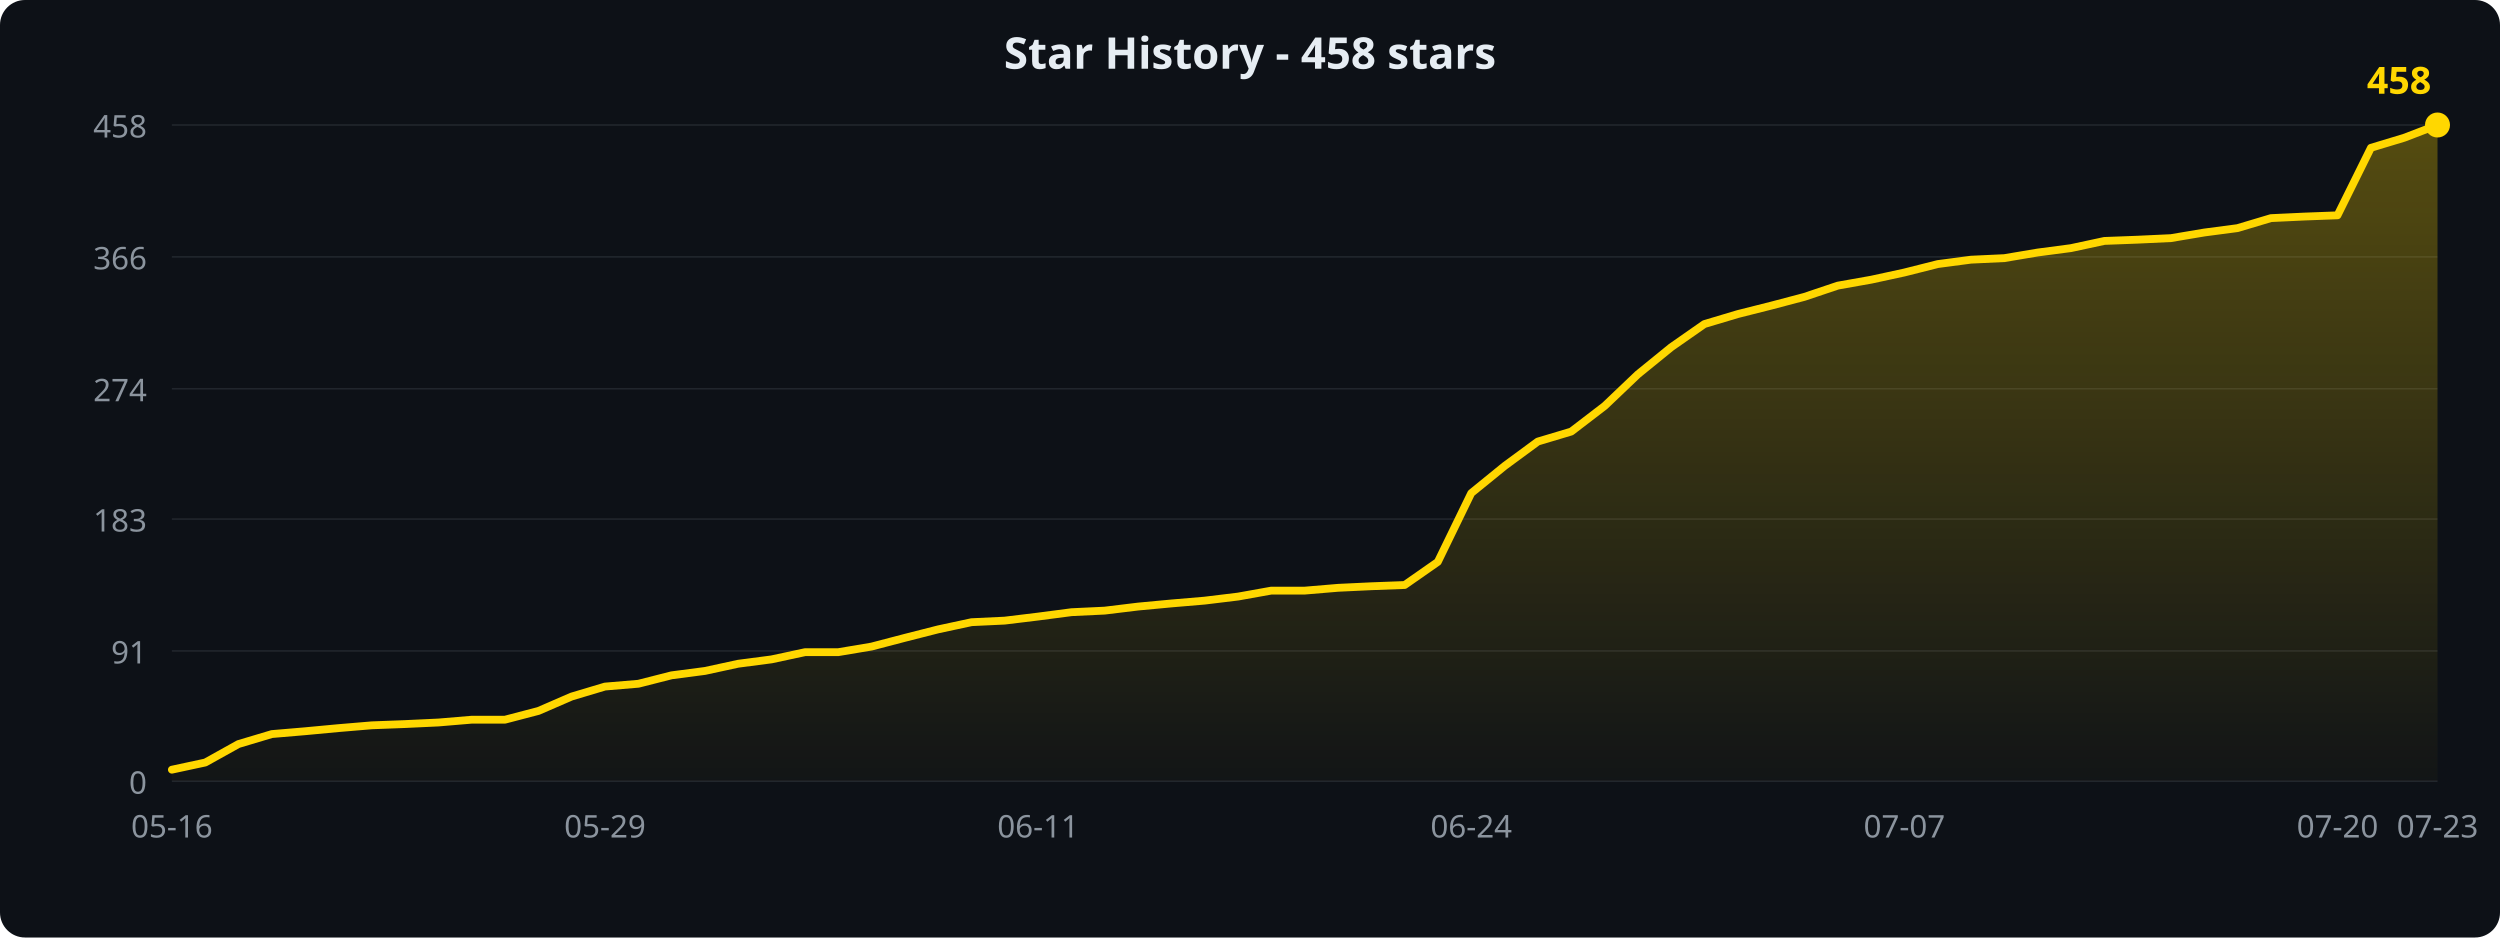
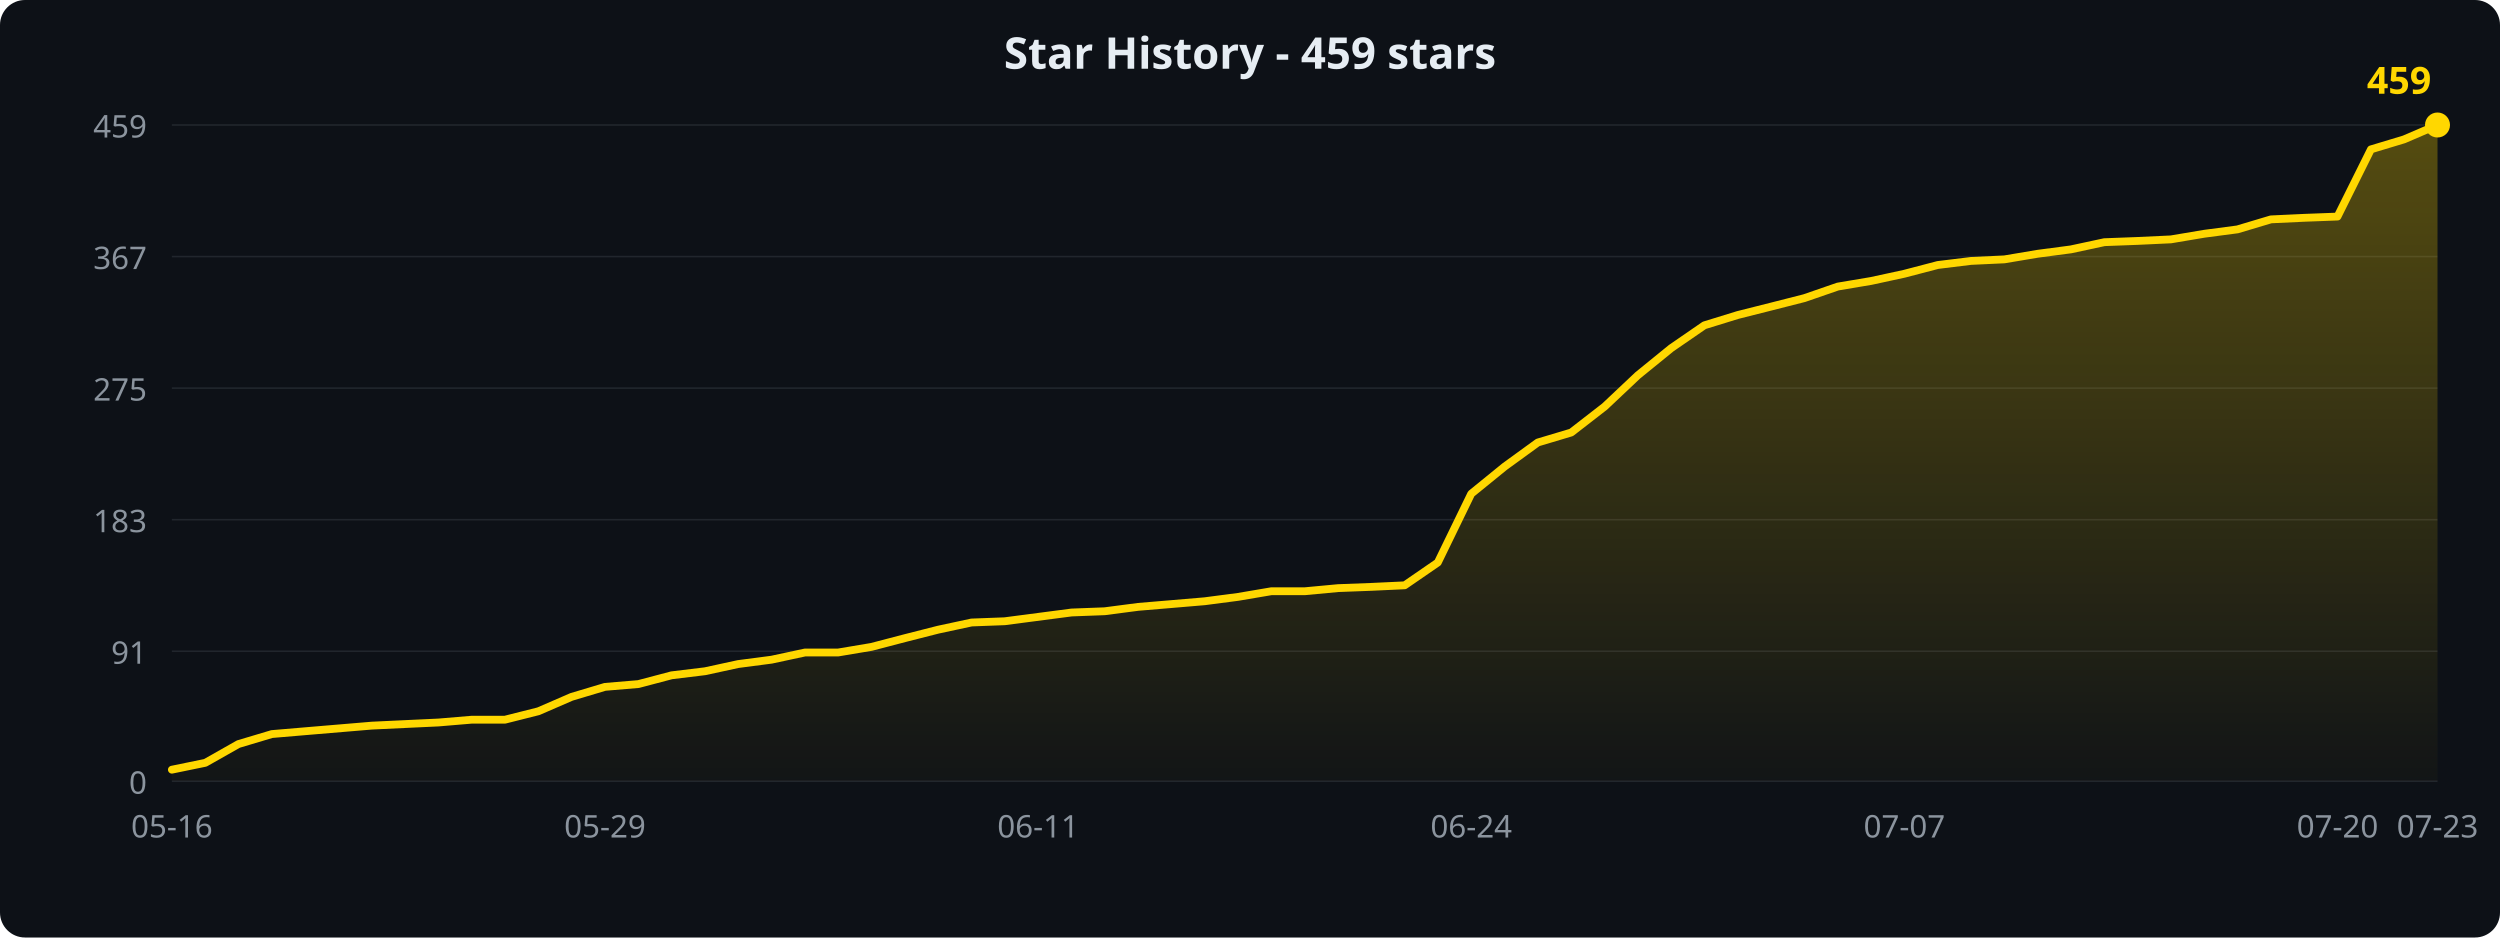
<svg xmlns="http://www.w3.org/2000/svg" viewBox="0 0 800 300" width="800" height="300">
  <defs>
    <linearGradient id="fill" x1="0" y1="0" x2="0" y2="1">
      <stop offset="0%" stop-color="#FFD700" stop-opacity="0.3" />
      <stop offset="100%" stop-color="#FFD700" stop-opacity="0.02" />
    </linearGradient>
  </defs>
  <rect width="800" height="300" rx="8" fill="#0d1117" />
  <text x="400.0" y="22" text-anchor="middle" fill="#e6edf3" font-family="system-ui,sans-serif" font-size="14" font-weight="600">
-     Star History - 458 stars
+     Star History - 459 stars
  </text>
  <line x1="55" y1="250.0" x2="780" y2="250.0" stroke="#21262d" stroke-width="0.5" />
  <text x="47" y="254.0" text-anchor="end" fill="#8b949e" font-family="system-ui,sans-serif" font-size="10">0</text>
-   <line x1="55" y1="208.3" x2="780" y2="208.3" stroke="#21262d" stroke-width="0.5" />
-   <text x="47" y="212.3" text-anchor="end" fill="#8b949e" font-family="system-ui,sans-serif" font-size="10">91</text>
-   <line x1="55" y1="166.1" x2="780" y2="166.1" stroke="#21262d" stroke-width="0.5" />
-   <text x="47" y="170.1" text-anchor="end" fill="#8b949e" font-family="system-ui,sans-serif" font-size="10">183</text>
-   <line x1="55" y1="124.4" x2="780" y2="124.4" stroke="#21262d" stroke-width="0.5" />
-   <text x="47" y="128.4" text-anchor="end" fill="#8b949e" font-family="system-ui,sans-serif" font-size="10">274</text>
-   <line x1="55" y1="82.2" x2="780" y2="82.2" stroke="#21262d" stroke-width="0.5" />
-   <text x="47" y="86.2" text-anchor="end" fill="#8b949e" font-family="system-ui,sans-serif" font-size="10">366</text>
+   <line x1="55" y1="208.4" x2="780" y2="208.4" stroke="#21262d" stroke-width="0.5" />
+   <text x="47" y="212.4" text-anchor="end" fill="#8b949e" font-family="system-ui,sans-serif" font-size="10">91</text>
+   <line x1="55" y1="166.3" x2="780" y2="166.3" stroke="#21262d" stroke-width="0.5" />
+   <text x="47" y="170.3" text-anchor="end" fill="#8b949e" font-family="system-ui,sans-serif" font-size="10">183</text>
+   <line x1="55" y1="124.2" x2="780" y2="124.2" stroke="#21262d" stroke-width="0.5" />
+   <text x="47" y="128.2" text-anchor="end" fill="#8b949e" font-family="system-ui,sans-serif" font-size="10">275</text>
+   <line x1="55" y1="82.1" x2="780" y2="82.1" stroke="#21262d" stroke-width="0.5" />
+   <text x="47" y="86.1" text-anchor="end" fill="#8b949e" font-family="system-ui,sans-serif" font-size="10">367</text>
  <line x1="55" y1="40.0" x2="780" y2="40.0" stroke="#21262d" stroke-width="0.5" />
-   <text x="47" y="44.0" text-anchor="end" fill="#8b949e" font-family="system-ui,sans-serif" font-size="10">458</text>
-   <polygon points="55.0,246.3 65.7,244.0 76.3,238.1 87.0,234.9 97.6,234.0 108.3,233.0 119.0,232.1 129.6,231.7 140.3,231.2 151.0,230.3 161.6,230.3 172.3,227.5 182.9,222.9 193.6,219.7 204.3,218.8 214.9,216.1 225.6,214.7 236.2,212.4 246.9,211.0 257.6,208.7 268.2,208.7 278.9,206.9 289.6,204.1 300.2,201.4 310.9,199.1 321.5,198.6 332.2,197.3 342.9,195.9 353.5,195.4 364.2,194.1 374.9,193.1 385.5,192.2 396.2,190.9 406.8,189.0 417.5,189.0 428.2,188.1 438.8,187.6 449.5,187.2 460.1,179.8 470.8,157.8 481.5,149.1 492.1,141.3 502.8,138.1 513.5,129.9 524.1,119.8 534.8,111.1 545.4,103.7 556.1,100.5 566.8,97.8 577.4,95.0 588.1,91.4 598.8,89.5 609.4,87.2 620.1,84.5 630.7,83.1 641.4,82.6 652.1,80.8 662.7,79.4 673.4,77.1 684.0,76.7 694.7,76.2 705.4,74.4 716.0,73.0 726.7,69.8 737.4,69.3 748.0,68.9 758.7,47.3 769.3,44.1 780.0,40.0 780.0,250.0 55.0,250.0" fill="url(#fill)" />
-   <polyline points="55.0,246.3 65.7,244.0 76.3,238.1 87.0,234.9 97.6,234.0 108.3,233.0 119.0,232.1 129.6,231.7 140.3,231.2 151.0,230.3 161.6,230.3 172.3,227.5 182.9,222.9 193.6,219.7 204.3,218.8 214.9,216.1 225.6,214.7 236.2,212.4 246.9,211.0 257.6,208.7 268.2,208.7 278.9,206.9 289.6,204.1 300.2,201.4 310.9,199.1 321.5,198.6 332.2,197.3 342.9,195.9 353.5,195.4 364.2,194.1 374.9,193.1 385.5,192.2 396.2,190.9 406.8,189.0 417.5,189.0 428.2,188.1 438.8,187.6 449.5,187.2 460.1,179.8 470.8,157.8 481.5,149.1 492.1,141.3 502.8,138.1 513.5,129.9 524.1,119.8 534.8,111.1 545.4,103.7 556.1,100.5 566.8,97.8 577.4,95.0 588.1,91.4 598.8,89.5 609.4,87.2 620.1,84.5 630.7,83.1 641.4,82.6 652.1,80.8 662.7,79.4 673.4,77.1 684.0,76.7 694.7,76.2 705.4,74.4 716.0,73.0 726.7,69.8 737.4,69.3 748.0,68.9 758.7,47.3 769.3,44.1 780.0,40.0" fill="none" stroke="#FFD700" stroke-width="2.5" stroke-linejoin="round" stroke-linecap="round" />
+   <text x="47" y="44.0" text-anchor="end" fill="#8b949e" font-family="system-ui,sans-serif" font-size="10">459</text>
+   <polygon points="55.0,246.3 65.7,244.1 76.3,238.1 87.0,234.9 97.6,234.0 108.3,233.1 119.0,232.2 129.6,231.7 140.3,231.2 151.0,230.3 161.6,230.3 172.3,227.6 182.9,223.0 193.6,219.8 204.3,218.9 214.9,216.1 225.6,214.8 236.2,212.5 246.9,211.1 257.6,208.8 268.2,208.8 278.9,207.0 289.6,204.2 300.2,201.5 310.9,199.2 321.5,198.8 332.2,197.4 342.9,196.0 353.5,195.6 364.2,194.2 374.9,193.3 385.5,192.4 396.2,191.0 406.8,189.2 417.5,189.2 428.2,188.2 438.8,187.8 449.5,187.3 460.1,180.0 470.8,158.0 481.5,149.3 492.1,141.6 502.8,138.4 513.5,130.1 524.1,120.1 534.8,111.4 545.4,104.1 556.1,100.8 566.8,98.1 577.4,95.4 588.1,91.7 598.8,89.9 609.4,87.6 620.1,84.8 630.7,83.5 641.4,83.0 652.1,81.2 662.7,79.8 673.4,77.5 684.0,77.1 694.7,76.6 705.4,74.8 716.0,73.4 726.7,70.2 737.4,69.7 748.0,69.3 758.7,47.8 769.3,44.6 780.0,40.0 780.0,250.0 55.0,250.0" fill="url(#fill)" />
+   <polyline points="55.0,246.3 65.7,244.1 76.3,238.1 87.0,234.9 97.6,234.0 108.3,233.1 119.0,232.2 129.6,231.7 140.3,231.2 151.0,230.3 161.6,230.3 172.3,227.6 182.9,223.0 193.6,219.8 204.3,218.9 214.9,216.1 225.6,214.8 236.2,212.5 246.9,211.1 257.6,208.8 268.2,208.8 278.9,207.0 289.6,204.2 300.2,201.5 310.9,199.2 321.5,198.8 332.2,197.4 342.9,196.0 353.5,195.6 364.2,194.2 374.9,193.3 385.5,192.4 396.2,191.0 406.8,189.2 417.5,189.2 428.2,188.2 438.8,187.8 449.5,187.3 460.1,180.0 470.8,158.0 481.5,149.3 492.1,141.6 502.8,138.4 513.5,130.1 524.1,120.1 534.8,111.4 545.4,104.1 556.1,100.8 566.8,98.1 577.4,95.4 588.1,91.7 598.8,89.9 609.4,87.6 620.1,84.8 630.7,83.5 641.4,83.0 652.1,81.2 662.7,79.8 673.4,77.5 684.0,77.1 694.7,76.6 705.4,74.8 716.0,73.4 726.7,70.2 737.4,69.7 748.0,69.3 758.7,47.8 769.3,44.6 780.0,40.0" fill="none" stroke="#FFD700" stroke-width="2.5" stroke-linejoin="round" stroke-linecap="round" />
  <text x="55.0" y="268" text-anchor="middle" fill="#8b949e" font-family="system-ui,sans-serif" font-size="10">05-16</text>
  <text x="193.6" y="268" text-anchor="middle" fill="#8b949e" font-family="system-ui,sans-serif" font-size="10">05-29</text>
  <text x="332.2" y="268" text-anchor="middle" fill="#8b949e" font-family="system-ui,sans-serif" font-size="10">06-11</text>
  <text x="470.8" y="268" text-anchor="middle" fill="#8b949e" font-family="system-ui,sans-serif" font-size="10">06-24</text>
  <text x="609.4" y="268" text-anchor="middle" fill="#8b949e" font-family="system-ui,sans-serif" font-size="10">07-07</text>
  <text x="748.0" y="268" text-anchor="middle" fill="#8b949e" font-family="system-ui,sans-serif" font-size="10">07-20</text>
  <text x="780.0" y="268" text-anchor="middle" fill="#8b949e" font-family="system-ui,sans-serif" font-size="10">07-23</text>
  <circle cx="780.0" cy="40.0" r="4" fill="#FFD700" />
-   <text x="778.0" y="30.0" text-anchor="end" fill="#FFD700" font-family="system-ui,sans-serif" font-size="12" font-weight="600">458</text>
+   <text x="778.0" y="30.0" text-anchor="end" fill="#FFD700" font-family="system-ui,sans-serif" font-size="12" font-weight="600">459</text>
</svg>
